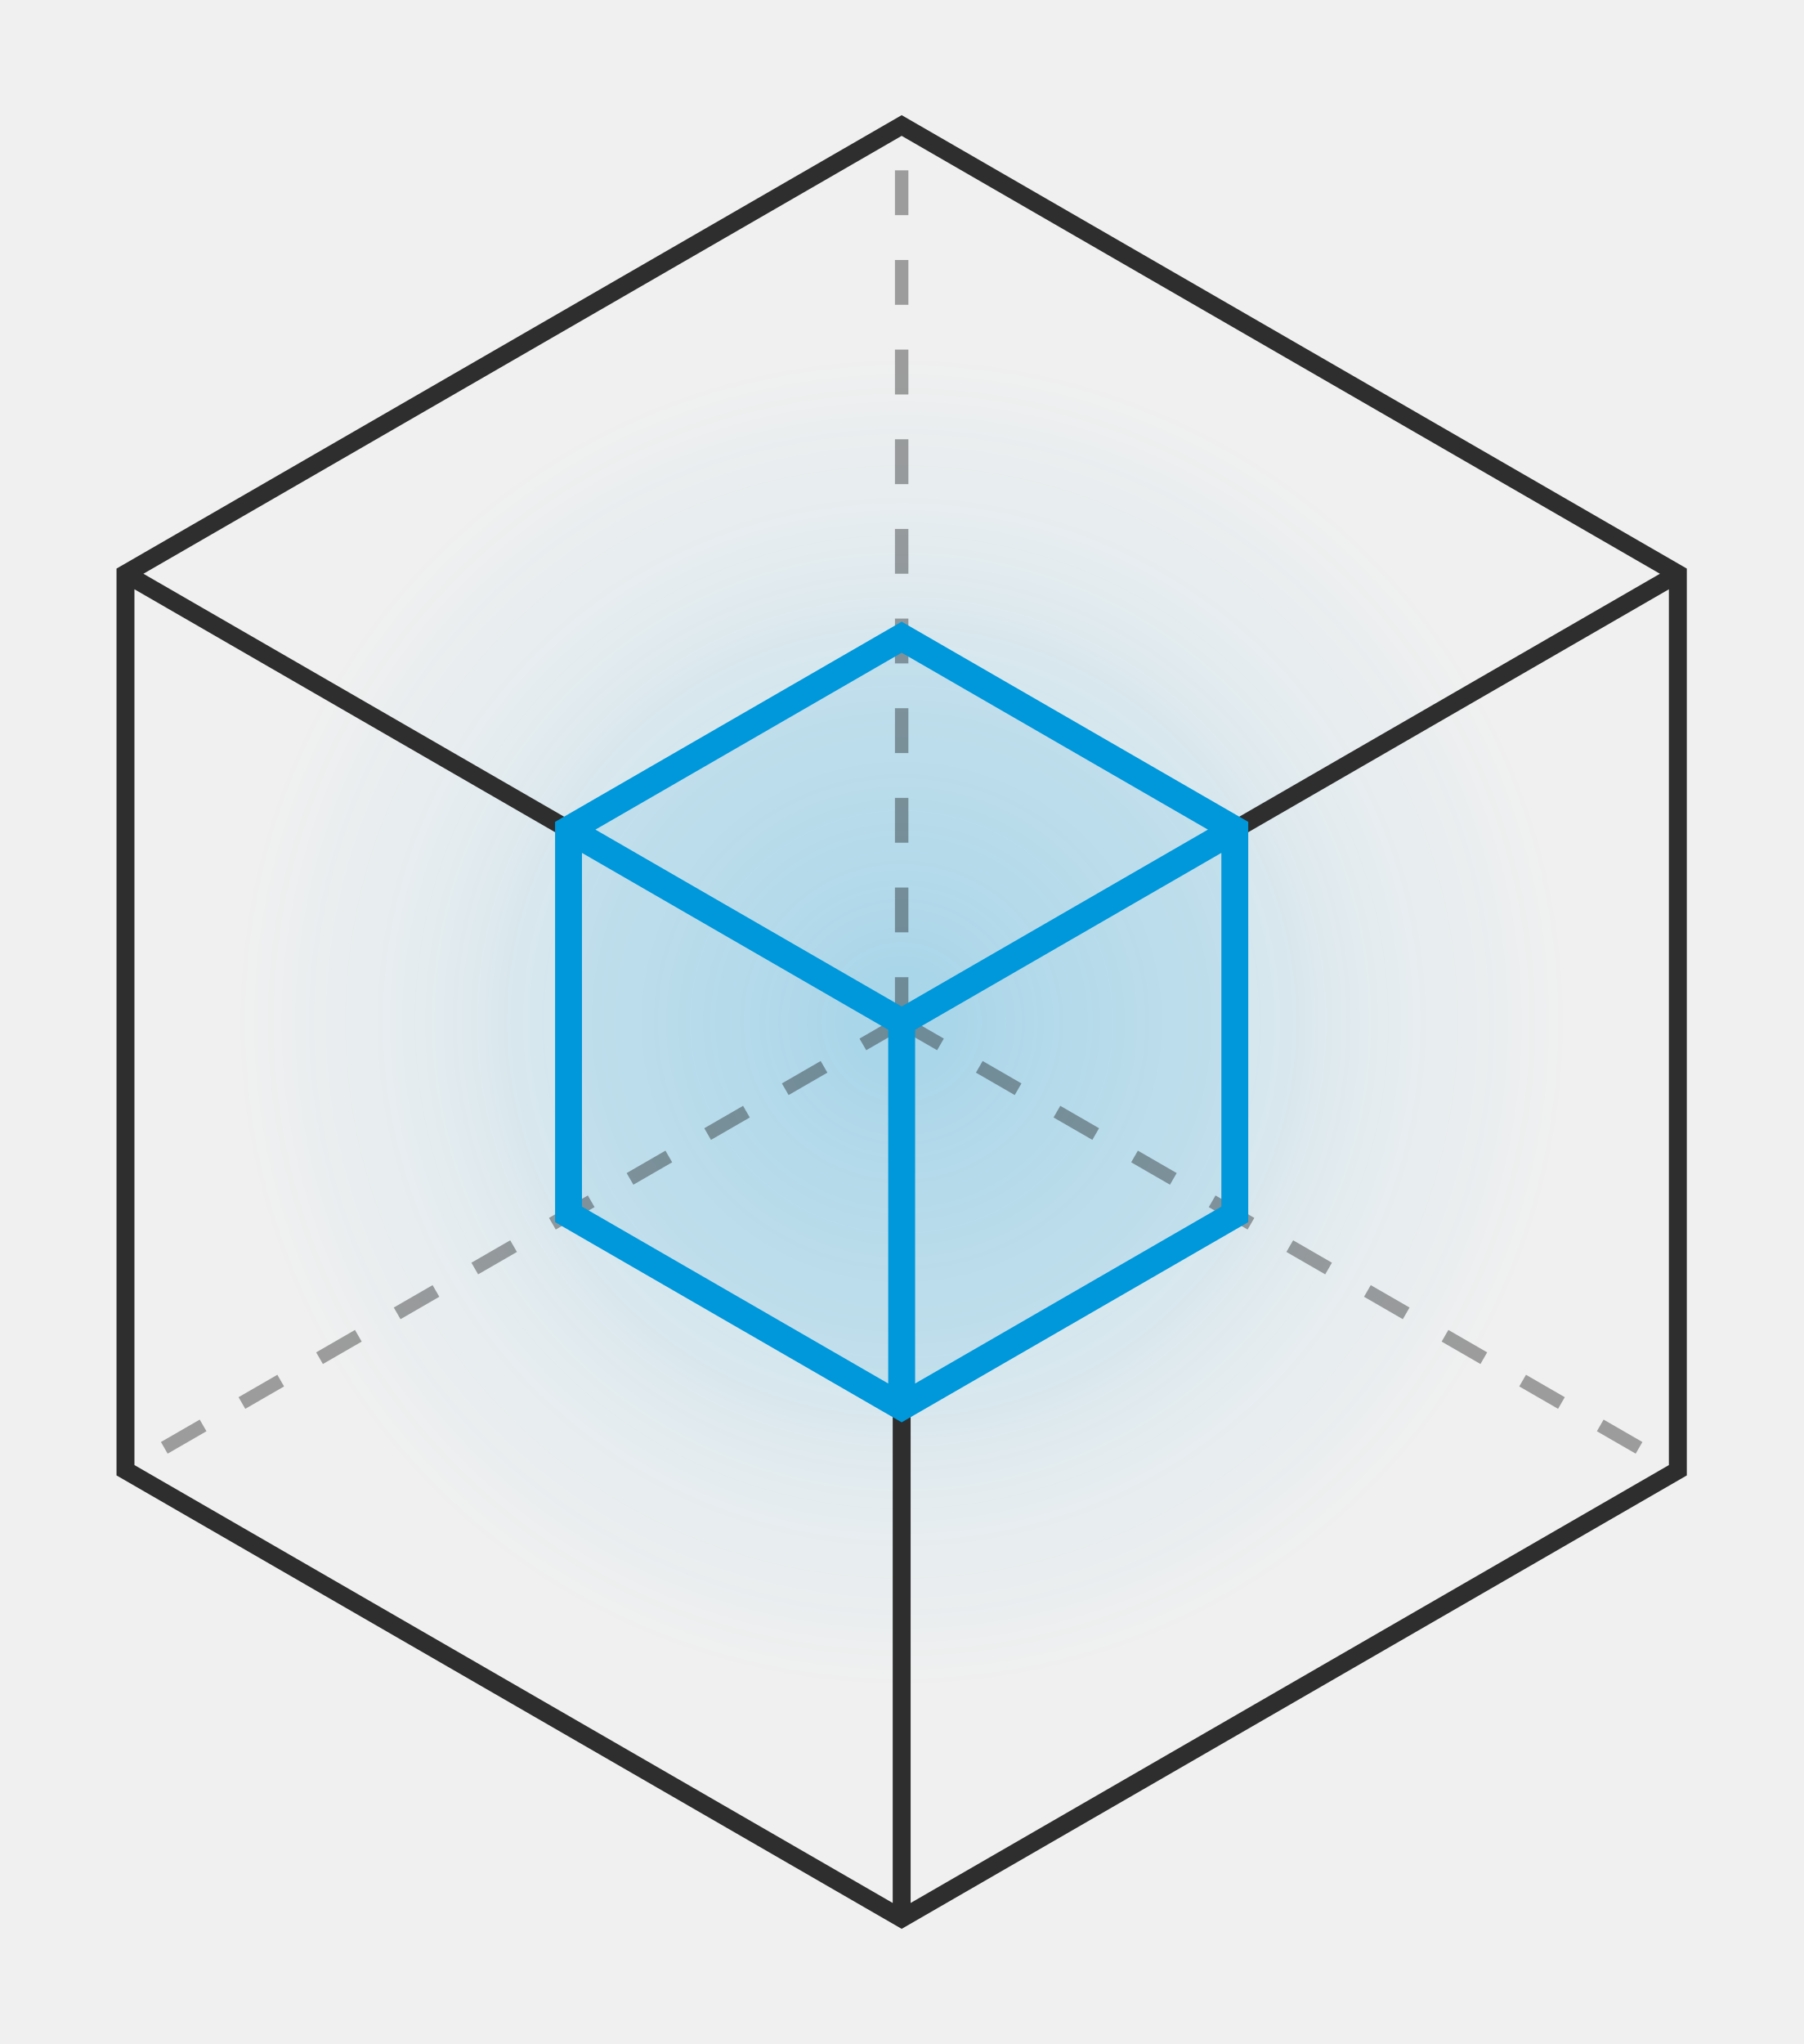
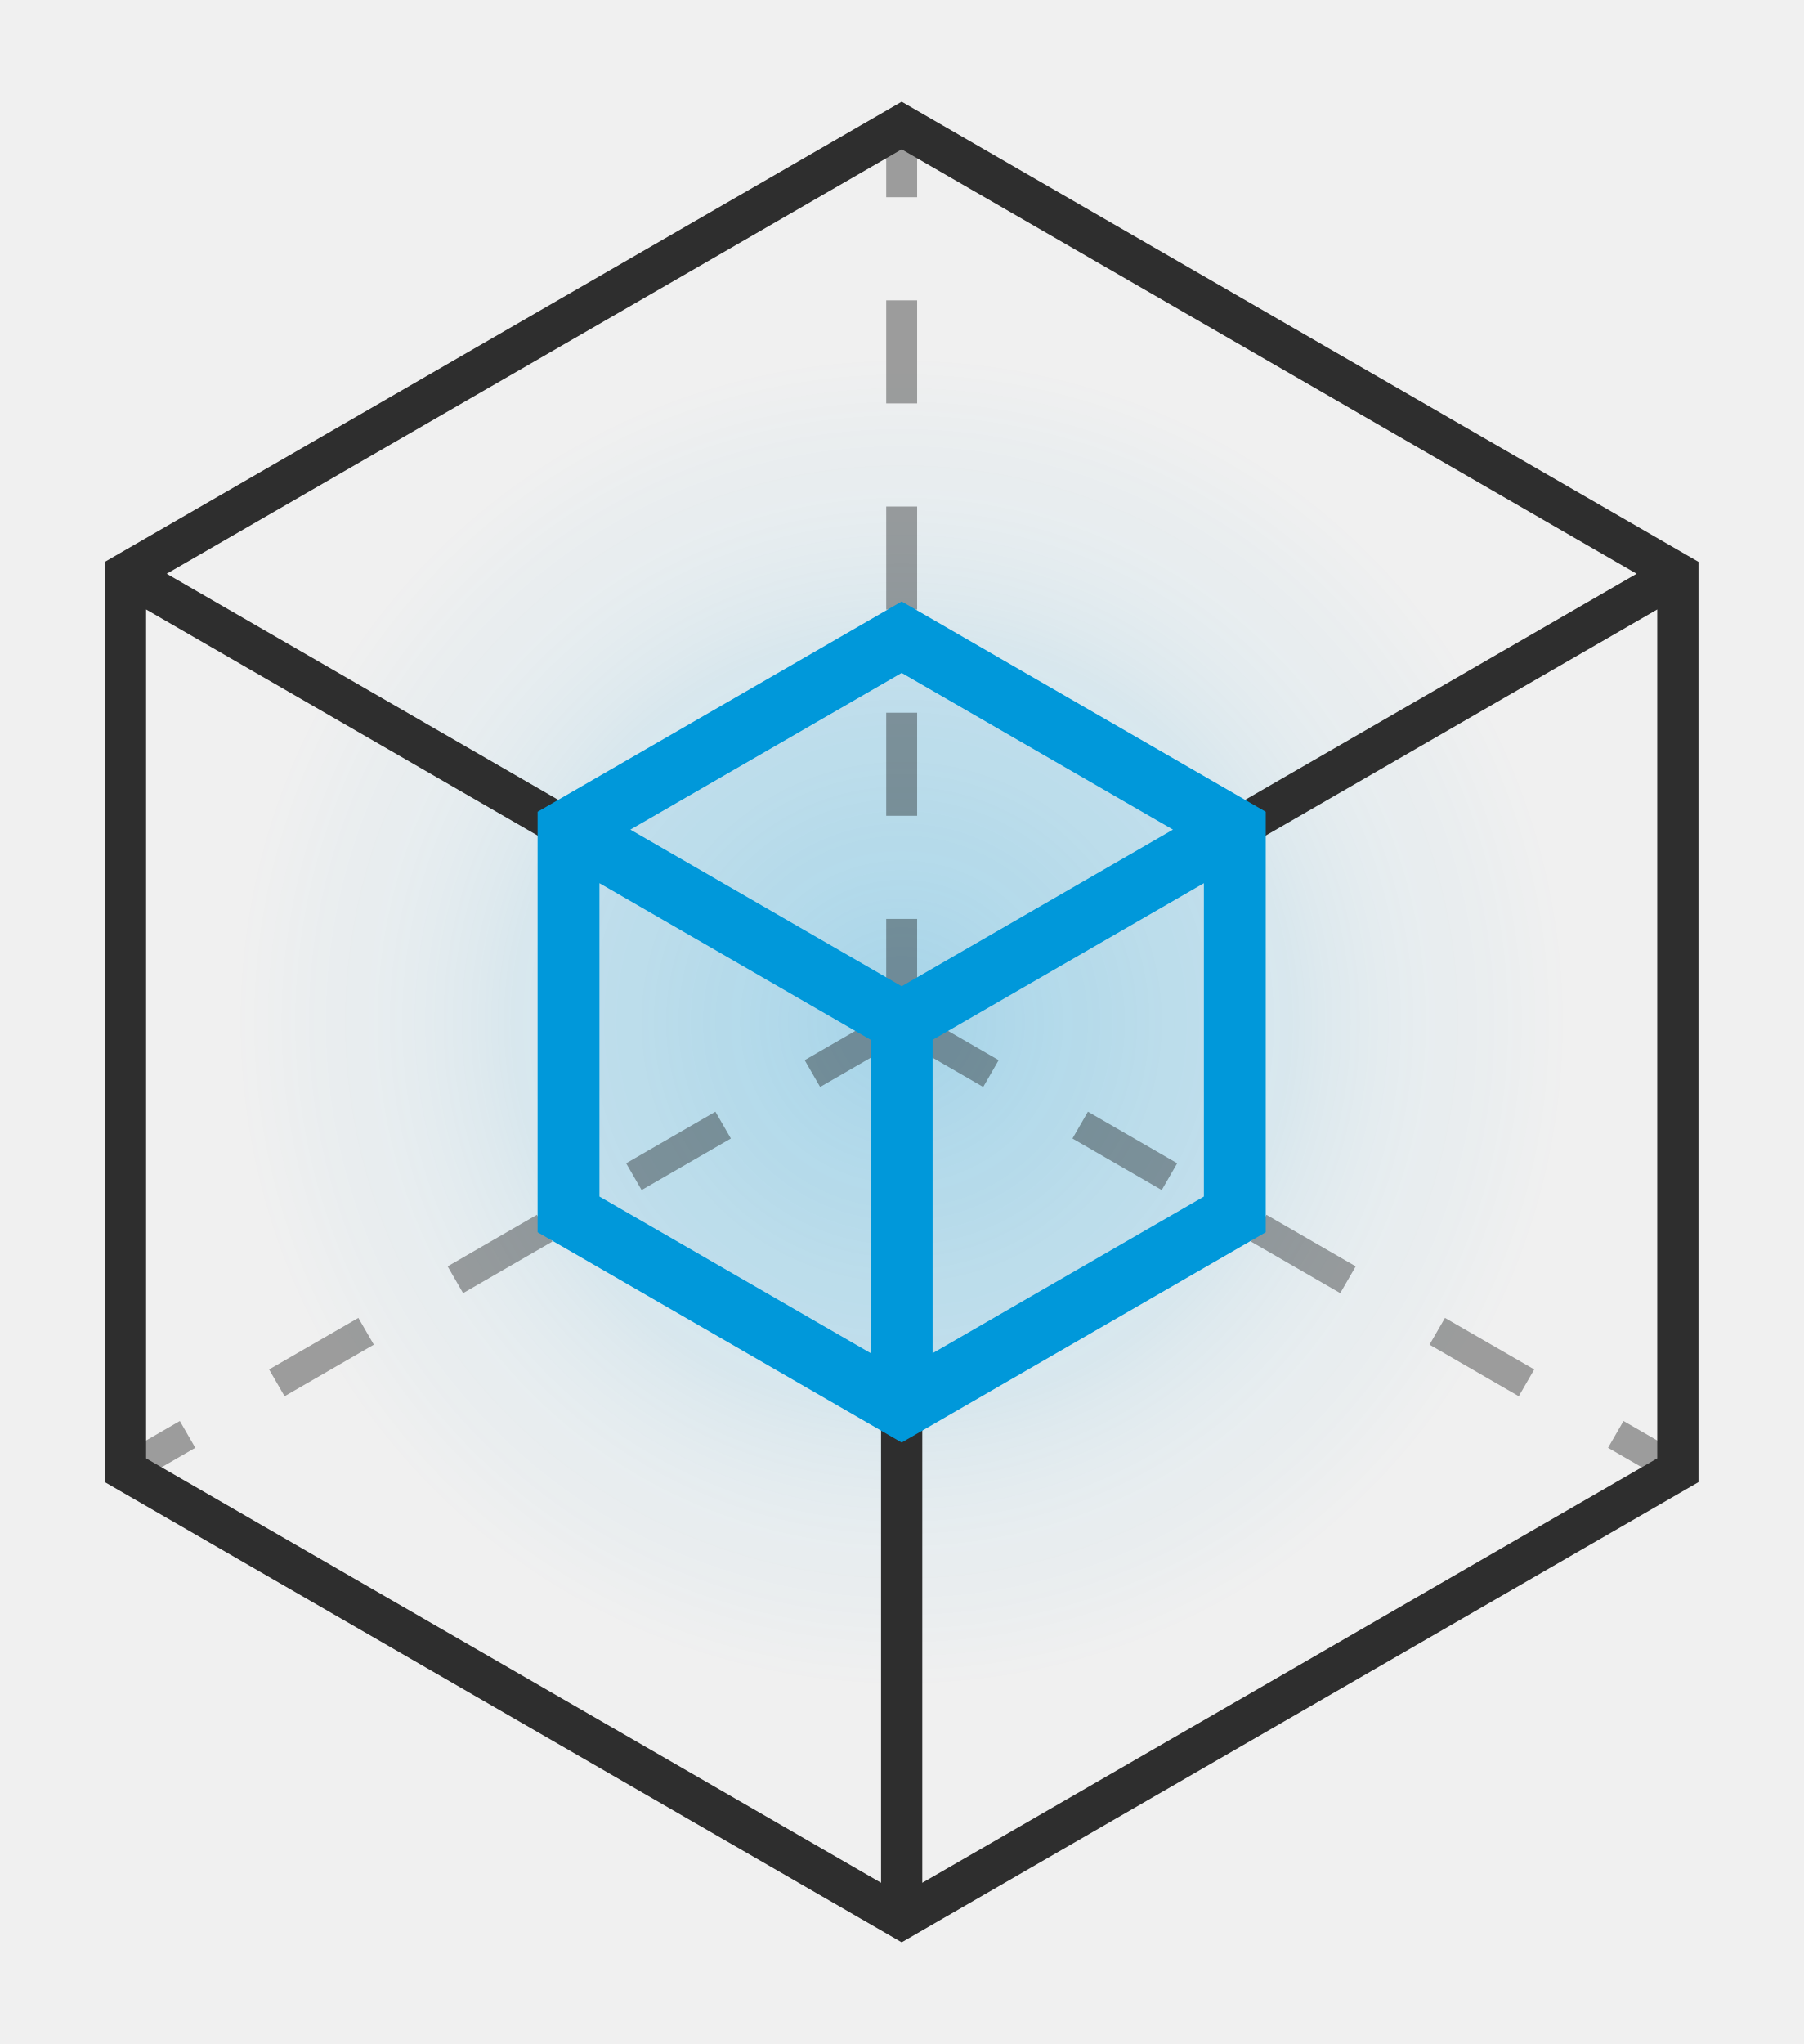
<svg xmlns="http://www.w3.org/2000/svg" viewBox="-50.301 -57.000 100.603 114.000" role="img" aria-label="BoxLite">
  <style>.fr{stroke:#2E2E2E}.cy{stroke:#0098DA}.ds{stroke:#000000}@media (prefers-color-scheme:dark){.fr{stroke:#D1D1D1}.cy{stroke:#00B0F2}.ds{stroke:#FFFFFF}}</style>
  <defs>
    <radialGradient id="g" gradientUnits="userSpaceOnUse" cx="0" cy="0" r="37.258">
      <stop offset="0" stop-color="#0098DA" stop-opacity="0.22" />
      <stop offset="0.08" stop-color="#0098DA" stop-opacity="0.215" />
      <stop offset="0.24" stop-color="#0098DA" stop-opacity="0.171" />
      <stop offset="0.4" stop-color="#0098DA" stop-opacity="0.137" />
      <stop offset="0.576" stop-color="#0098DA" stop-opacity="0.1" />
      <stop offset="0.64" stop-color="#0098DA" stop-opacity="0.074" />
      <stop offset="0.72" stop-color="#0098DA" stop-opacity="0.051" />
      <stop offset="0.8" stop-color="#0098DA" stop-opacity="0.034" />
      <stop offset="0.88" stop-color="#0098DA" stop-opacity="0.023" />
      <stop offset="1" stop-color="#0098DA" stop-opacity="0.0" />
    </radialGradient>
  </defs>
  <circle cx="0" cy="0" r="37.258" fill="url(#g)" />
  <path d="M0.000 -21.461L18.585 -10.730L18.585 10.730L0.000 21.461L-18.585 10.730L-18.585 -10.730Z" fill="#0098DA" fill-opacity="0.095" />
-   <path d="M0 0L0.000 -50.000M0 0L-43.301 25.000M0 0L43.301 25.000" fill="none" class="ds" stroke-opacity="0.35" vector-effect="non-scaling-stroke" stroke-width="0.75" stroke-dasharray="2.5 2.5" />
-   <path d="M0.000 -50.000L43.301 -25.000L43.301 25.000L0.000 50.000L-43.301 25.000L-43.301 -25.000ZM-43.301 -25.000L-18.585 -10.730M43.301 -25.000L18.585 -10.730M0.000 50.000L0.000 21.461" fill="none" class="fr" stroke-linejoin="miter" vector-effect="non-scaling-stroke" stroke-width="1.0" />
-   <path d="M0.000 -21.461L18.585 -10.730L18.585 10.730L0.000 21.461L-18.585 10.730L-18.585 -10.730ZM-18.585 -10.730L0 0L18.585 -10.730M0 0L0.000 21.461" fill="none" class="cy" stroke-linejoin="miter" vector-effect="non-scaling-stroke" stroke-width="1.5" />
+   <path d="M0 0L0.000 -50.000M0 0L-43.301 25.000M0 0L43.301 25.000" fill="none" class="ds" stroke-opacity="0.35" vector-effect="non-scaling-stroke" stroke-width="1.725" stroke-dasharray="5.75 5.75" />
+   <path d="M0.000 -50.000L43.301 -25.000L43.301 25.000L0.000 50.000L-43.301 25.000L-43.301 -25.000ZM-43.301 -25.000L-18.585 -10.730M43.301 -25.000L18.585 -10.730M0.000 50.000L0.000 21.461" fill="none" class="fr" stroke-linejoin="miter" vector-effect="non-scaling-stroke" stroke-width="2.3" />
+   <path d="M0.000 -21.461L18.585 -10.730L18.585 10.730L0.000 21.461L-18.585 10.730L-18.585 -10.730ZM-18.585 -10.730L0 0L18.585 -10.730M0 0L0.000 21.461" fill="none" class="cy" stroke-linejoin="miter" vector-effect="non-scaling-stroke" stroke-width="3.45" />
</svg>
